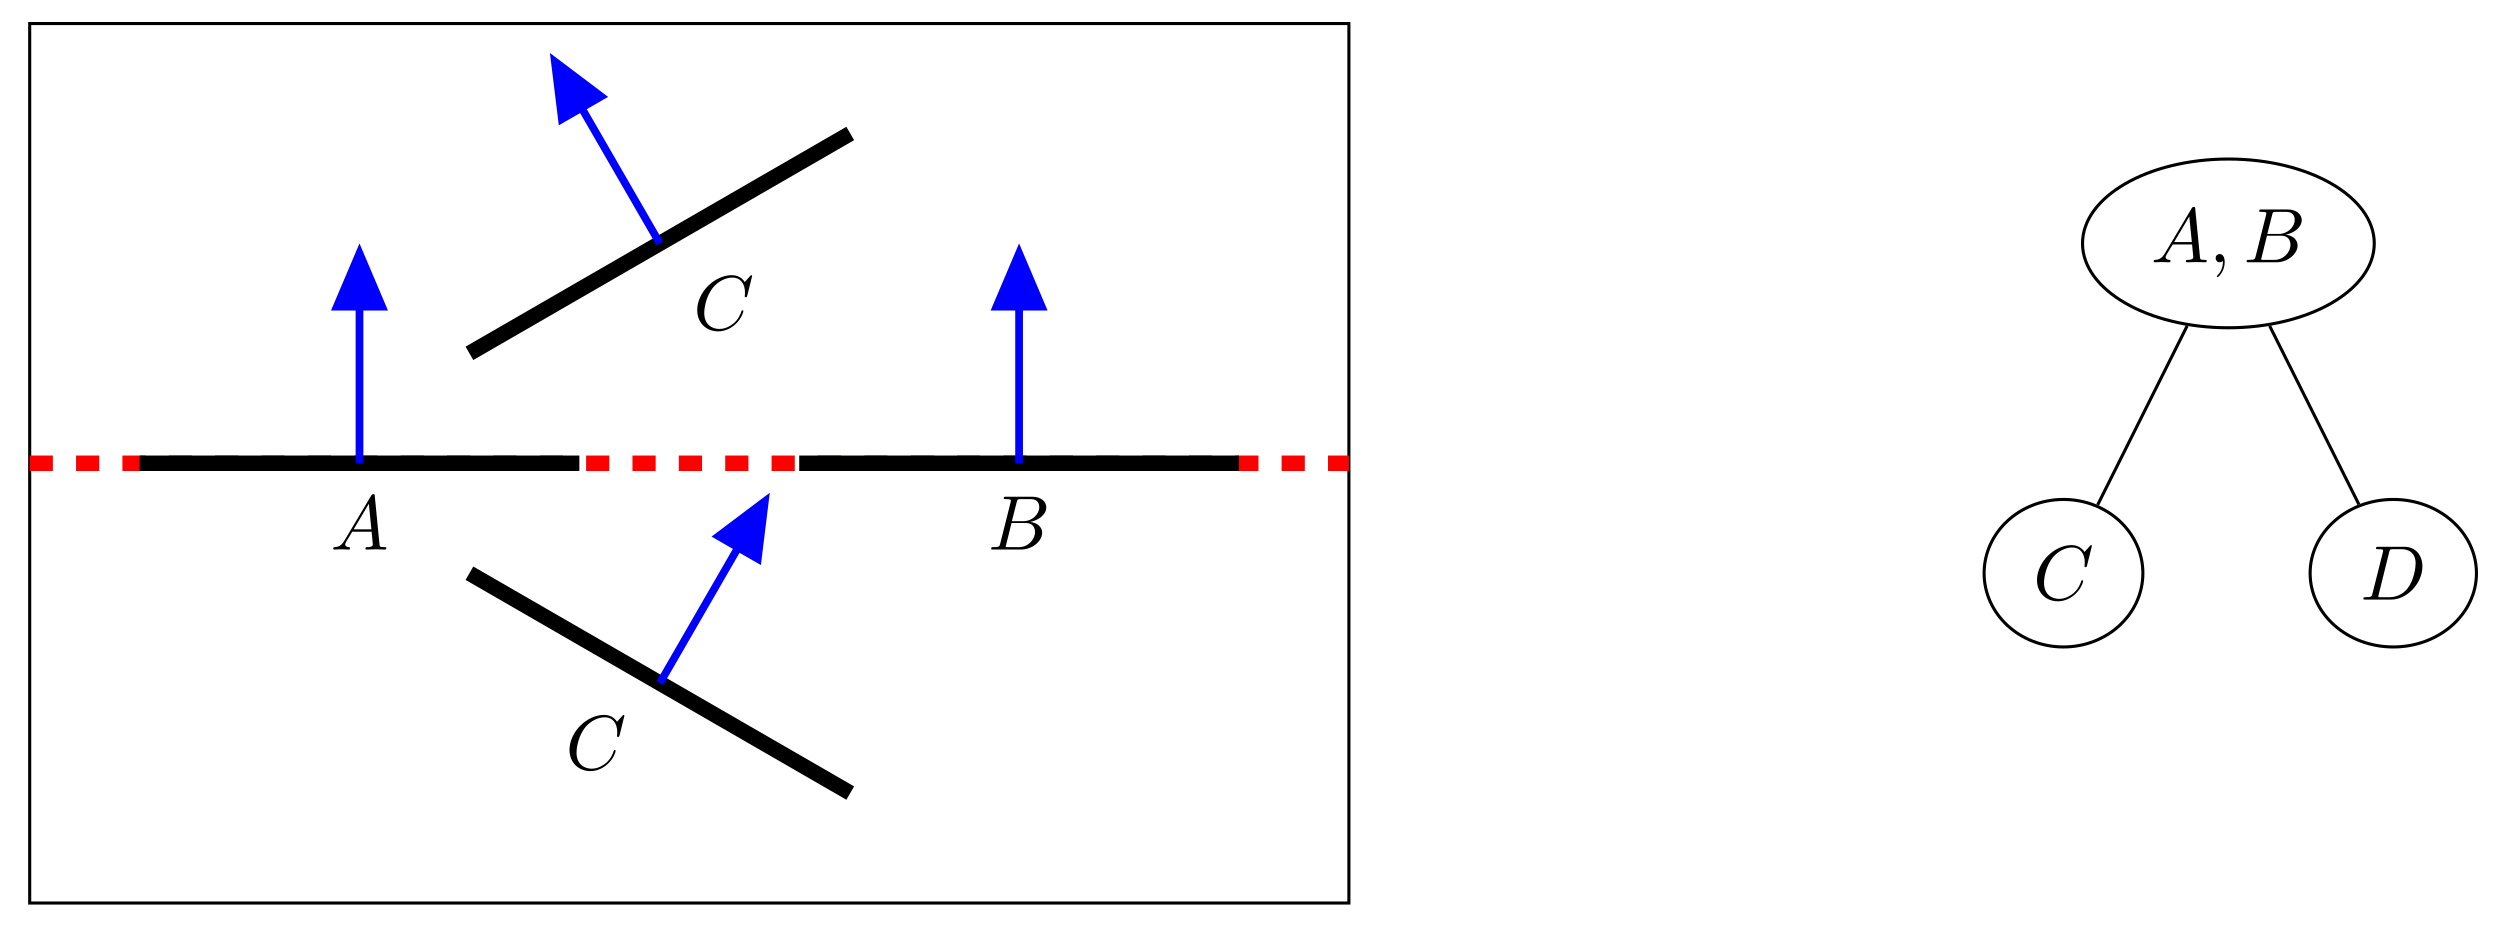
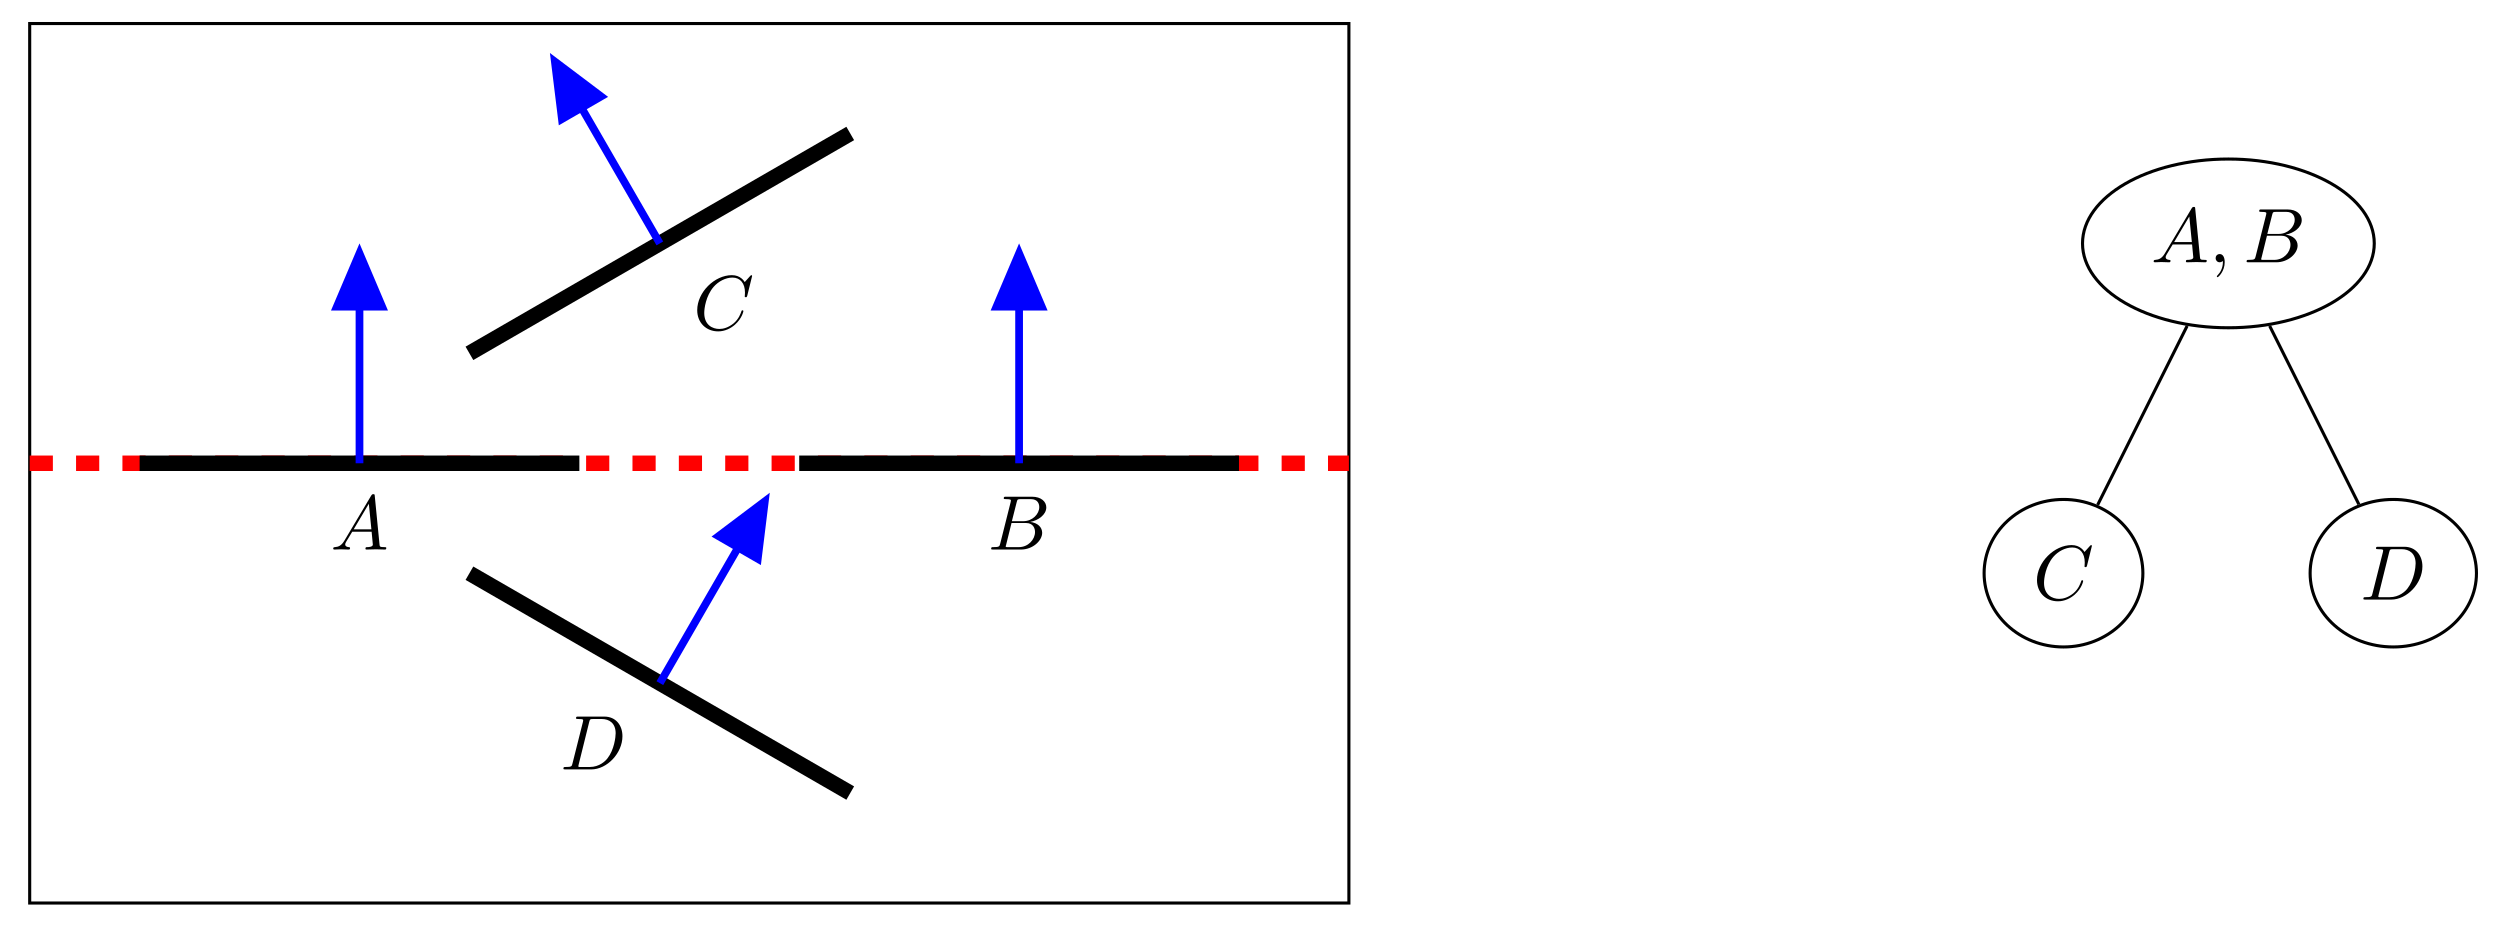
<svg xmlns="http://www.w3.org/2000/svg" xmlns:xlink="http://www.w3.org/1999/xlink" width="322.312pt" height="119.454pt" viewBox="0 0 322.312 119.454" version="1.1">
  <defs>
    <g>
      <symbol overflow="visible" id="glyph0-0">
        <path style="stroke:none;" d="" />
      </symbol>
      <symbol overflow="visible" id="glyph0-1">
        <path style="stroke:none;" d="M 1.781 -1.141 C 1.391 -0.484 1 -0.344 0.562 -0.312 C 0.438 -0.297 0.344 -0.297 0.344 -0.109 C 0.344 -0.047 0.406 0 0.484 0 C 0.75 0 1.062 -0.031 1.328 -0.031 C 1.672 -0.031 2.016 0 2.328 0 C 2.391 0 2.516 0 2.516 -0.188 C 2.516 -0.297 2.438 -0.312 2.359 -0.312 C 2.141 -0.328 1.891 -0.406 1.891 -0.656 C 1.891 -0.781 1.953 -0.891 2.031 -1.031 L 2.797 -2.297 L 5.297 -2.297 C 5.312 -2.094 5.453 -0.734 5.453 -0.641 C 5.453 -0.344 4.938 -0.312 4.734 -0.312 C 4.594 -0.312 4.5 -0.312 4.5 -0.109 C 4.5 0 4.609 0 4.641 0 C 5.047 0 5.469 -0.031 5.875 -0.031 C 6.125 -0.031 6.766 0 7.016 0 C 7.062 0 7.188 0 7.188 -0.203 C 7.188 -0.312 7.094 -0.312 6.953 -0.312 C 6.344 -0.312 6.344 -0.375 6.312 -0.672 L 5.703 -6.891 C 5.688 -7.094 5.688 -7.141 5.516 -7.141 C 5.359 -7.141 5.312 -7.062 5.25 -6.969 Z M 2.984 -2.609 L 4.938 -5.906 L 5.266 -2.609 Z M 2.984 -2.609 " />
      </symbol>
      <symbol overflow="visible" id="glyph0-2">
        <path style="stroke:none;" d="M 2.031 -0.016 C 2.031 -0.672 1.781 -1.062 1.391 -1.062 C 1.062 -1.062 0.859 -0.812 0.859 -0.531 C 0.859 -0.266 1.062 0 1.391 0 C 1.5 0 1.641 -0.047 1.734 -0.125 C 1.766 -0.156 1.781 -0.156 1.781 -0.156 C 1.797 -0.156 1.797 -0.156 1.797 -0.016 C 1.797 0.734 1.453 1.328 1.125 1.656 C 1.016 1.766 1.016 1.781 1.016 1.812 C 1.016 1.891 1.062 1.922 1.109 1.922 C 1.219 1.922 2.031 1.156 2.031 -0.016 Z M 2.031 -0.016 " />
      </symbol>
      <symbol overflow="visible" id="glyph0-3">
        <path style="stroke:none;" d="M 1.594 -0.781 C 1.5 -0.391 1.469 -0.312 0.688 -0.312 C 0.516 -0.312 0.422 -0.312 0.422 -0.109 C 0.422 0 0.516 0 0.688 0 L 4.25 0 C 5.828 0 7 -1.172 7 -2.156 C 7 -2.875 6.422 -3.453 5.453 -3.562 C 6.484 -3.75 7.531 -4.484 7.531 -5.438 C 7.531 -6.172 6.875 -6.812 5.688 -6.812 L 2.328 -6.812 C 2.141 -6.812 2.047 -6.812 2.047 -6.609 C 2.047 -6.5 2.141 -6.5 2.328 -6.5 C 2.344 -6.5 2.531 -6.5 2.703 -6.484 C 2.875 -6.453 2.969 -6.453 2.969 -6.312 C 2.969 -6.281 2.953 -6.25 2.938 -6.125 Z M 3.094 -3.656 L 3.719 -6.125 C 3.812 -6.469 3.828 -6.5 4.25 -6.5 L 5.547 -6.5 C 6.422 -6.5 6.625 -5.906 6.625 -5.469 C 6.625 -4.594 5.766 -3.656 4.562 -3.656 Z M 2.656 -0.312 C 2.516 -0.312 2.5 -0.312 2.438 -0.312 C 2.328 -0.328 2.297 -0.344 2.297 -0.422 C 2.297 -0.453 2.297 -0.469 2.359 -0.641 L 3.047 -3.422 L 4.922 -3.422 C 5.875 -3.422 6.078 -2.688 6.078 -2.266 C 6.078 -1.281 5.188 -0.312 4 -0.312 Z M 2.656 -0.312 " />
      </symbol>
      <symbol overflow="visible" id="glyph0-4">
        <path style="stroke:none;" d="M 7.578 -6.922 C 7.578 -6.953 7.562 -7.031 7.469 -7.031 C 7.438 -7.031 7.422 -7.016 7.312 -6.906 L 6.625 -6.141 C 6.531 -6.281 6.078 -7.031 4.969 -7.031 C 2.734 -7.031 0.5 -4.828 0.5 -2.516 C 0.5 -0.875 1.672 0.219 3.203 0.219 C 4.062 0.219 4.828 -0.172 5.359 -0.641 C 6.281 -1.453 6.453 -2.359 6.453 -2.391 C 6.453 -2.5 6.344 -2.5 6.328 -2.5 C 6.266 -2.5 6.219 -2.469 6.203 -2.391 C 6.109 -2.109 5.875 -1.391 5.188 -0.812 C 4.5 -0.266 3.875 -0.094 3.359 -0.094 C 2.469 -0.094 1.406 -0.609 1.406 -2.156 C 1.406 -2.734 1.609 -4.344 2.609 -5.516 C 3.219 -6.219 4.156 -6.719 5.047 -6.719 C 6.062 -6.719 6.656 -5.953 6.656 -4.797 C 6.656 -4.391 6.625 -4.391 6.625 -4.281 C 6.625 -4.188 6.734 -4.188 6.766 -4.188 C 6.891 -4.188 6.891 -4.203 6.953 -4.391 Z M 7.578 -6.922 " />
      </symbol>
      <symbol overflow="visible" id="glyph0-5">
        <path style="stroke:none;" d="M 1.578 -0.781 C 1.484 -0.391 1.469 -0.312 0.672 -0.312 C 0.516 -0.312 0.406 -0.312 0.406 -0.125 C 0.406 0 0.484 0 0.672 0 L 3.984 0 C 6.047 0 8.016 -2.109 8.016 -4.281 C 8.016 -5.688 7.172 -6.812 5.672 -6.812 L 2.328 -6.812 C 2.141 -6.812 2.031 -6.812 2.031 -6.625 C 2.031 -6.5 2.109 -6.5 2.312 -6.5 C 2.438 -6.5 2.625 -6.484 2.734 -6.484 C 2.906 -6.453 2.953 -6.438 2.953 -6.312 C 2.953 -6.281 2.953 -6.25 2.922 -6.125 Z M 3.734 -6.125 C 3.828 -6.469 3.844 -6.5 4.281 -6.5 L 5.344 -6.5 C 6.312 -6.5 7.141 -5.969 7.141 -4.656 C 7.141 -4.172 6.953 -2.531 6.094 -1.438 C 5.812 -1.062 5.031 -0.312 3.797 -0.312 L 2.672 -0.312 C 2.531 -0.312 2.516 -0.312 2.453 -0.312 C 2.359 -0.328 2.328 -0.344 2.328 -0.422 C 2.328 -0.453 2.328 -0.469 2.375 -0.641 Z M 3.734 -6.125 " />
      </symbol>
    </g>
    <clipPath id="clip1">
      <path d="M 292 58 L 322.312 58 L 322.312 90 L 292 90 Z M 292 58 " />
    </clipPath>
    <clipPath id="clip2">
      <path d="M 32 45 L 138 45 L 138 119.453 L 32 119.453 Z M 32 45 " />
    </clipPath>
  </defs>
  <g id="surface1">
    <path style="fill:none;stroke-width:0.399;stroke-linecap:butt;stroke-linejoin:miter;stroke:rgb(0%,0%,0%);stroke-opacity:1;stroke-miterlimit:10;" d="M 18.807 -0.002 C 18.807 6.01 10.385 10.877 0.002 10.877 C -10.385 10.877 -18.807 6.01 -18.807 -0.002 C -18.807 -6.01 -10.385 -10.877 0.002 -10.877 C 10.385 -10.877 18.807 -6.01 18.807 -0.002 Z M 18.807 -0.002 " transform="matrix(1,0,0,-1,287.295,31.381)" />
    <g style="fill:rgb(0%,0%,0%);fill-opacity:1;">
      <use xlink:href="#glyph0-1" x="277.317" y="33.816" />
      <use xlink:href="#glyph0-2" x="284.789" y="33.816" />
    </g>
    <g style="fill:rgb(0%,0%,0%);fill-opacity:1;">
      <use xlink:href="#glyph0-3" x="289.22" y="33.816" />
    </g>
    <path style="fill:none;stroke-width:0.399;stroke-linecap:butt;stroke-linejoin:miter;stroke:rgb(0%,0%,0%);stroke-opacity:1;stroke-miterlimit:10;" d="M -11.025 -42.521 C -11.025 -37.267 -15.607 -33.01 -21.26 -33.01 C -26.912 -33.01 -31.494 -37.267 -31.494 -42.521 C -31.494 -47.771 -26.912 -52.029 -21.26 -52.029 C -15.607 -52.029 -11.025 -47.771 -11.025 -42.521 Z M -11.025 -42.521 " transform="matrix(1,0,0,-1,287.295,31.381)" />
    <g style="fill:rgb(0%,0%,0%);fill-opacity:1;">
      <use xlink:href="#glyph0-4" x="262.119" y="77.304" />
    </g>
    <path style="fill:none;stroke-width:0.399;stroke-linecap:butt;stroke-linejoin:miter;stroke:rgb(0%,0%,0%);stroke-opacity:1;stroke-miterlimit:10;" d="M -5.318 -10.635 L -16.858 -33.717 " transform="matrix(1,0,0,-1,287.295,31.381)" />
    <g clip-path="url(#clip1)" clip-rule="nonzero">
      <path style="fill:none;stroke-width:0.399;stroke-linecap:butt;stroke-linejoin:miter;stroke:rgb(0%,0%,0%);stroke-opacity:1;stroke-miterlimit:10;" d="M 31.982 -42.521 C 31.982 -37.267 27.182 -33.01 21.26 -33.01 C 15.338 -33.01 10.537 -37.267 10.537 -42.521 C 10.537 -47.771 15.338 -52.029 21.26 -52.029 C 27.182 -52.029 31.982 -47.771 31.982 -42.521 Z M 31.982 -42.521 " transform="matrix(1,0,0,-1,287.295,31.381)" />
    </g>
    <g style="fill:rgb(0%,0%,0%);fill-opacity:1;">
      <use xlink:href="#glyph0-5" x="304.293" y="77.304" />
    </g>
    <path style="fill:none;stroke-width:0.399;stroke-linecap:butt;stroke-linejoin:miter;stroke:rgb(0%,0%,0%);stroke-opacity:1;stroke-miterlimit:10;" d="M 5.318 -10.635 L 16.826 -33.65 " transform="matrix(1,0,0,-1,287.295,31.381)" />
    <path style="fill:none;stroke-width:0.399;stroke-linecap:butt;stroke-linejoin:miter;stroke:rgb(0%,0%,0%);stroke-opacity:1;stroke-miterlimit:10;" d="M -283.467 -85.041 L -283.467 28.346 L -113.389 28.346 L -113.389 -85.041 Z M -283.467 -85.041 " transform="matrix(1,0,0,-1,287.295,31.381)" />
    <path style="fill:none;stroke-width:1.993;stroke-linecap:butt;stroke-linejoin:miter;stroke:rgb(100%,0%,0%);stroke-opacity:1;stroke-dasharray:2.989,2.989;stroke-miterlimit:10;" d="M -283.467 -28.346 L -113.389 -28.346 " transform="matrix(1,0,0,-1,287.295,31.381)" />
    <path style="fill:none;stroke-width:1.993;stroke-linecap:butt;stroke-linejoin:miter;stroke:rgb(0%,0%,0%);stroke-opacity:1;stroke-miterlimit:10;" d="M -269.295 -28.346 L -212.6 -28.346 " transform="matrix(1,0,0,-1,287.295,31.381)" />
    <g style="fill:rgb(0%,0%,0%);fill-opacity:1;">
      <use xlink:href="#glyph0-1" x="42.615" y="70.851" />
    </g>
    <path style="fill:none;stroke-width:1.993;stroke-linecap:butt;stroke-linejoin:miter;stroke:rgb(0%,0%,0%);stroke-opacity:1;stroke-miterlimit:10;" d="M -184.256 -28.346 L -127.561 -28.346 " transform="matrix(1,0,0,-1,287.295,31.381)" />
    <g style="fill:rgb(0%,0%,0%);fill-opacity:1;">
      <use xlink:href="#glyph0-3" x="127.362" y="70.851" />
    </g>
    <path style="fill:none;stroke-width:1.993;stroke-linecap:butt;stroke-linejoin:miter;stroke:rgb(0%,0%,0%);stroke-opacity:1;stroke-miterlimit:10;" d="M -226.775 -14.174 L -177.678 14.174 " transform="matrix(1,0,0,-1,287.295,31.381)" />
    <g style="fill:rgb(0%,0%,0%);fill-opacity:1;">
      <use xlink:href="#glyph0-4" x="89.389" y="42.505" />
    </g>
    <g clip-path="url(#clip2)" clip-rule="nonzero">
      <path style="fill:none;stroke-width:1.993;stroke-linecap:butt;stroke-linejoin:miter;stroke:rgb(0%,0%,0%);stroke-opacity:1;stroke-miterlimit:10;" d="M -226.775 -42.521 L -177.678 -70.865 " transform="matrix(1,0,0,-1,287.295,31.381)" />
    </g>
    <g style="fill:rgb(0%,0%,0%);fill-opacity:1;">
-       <use xlink:href="#glyph0-4" x="72.923" y="99.197" />
+       <use xlink:href="#glyph0-5" x="72.232" y="99.197" />
    </g>
    <path style="fill:none;stroke-width:0.996;stroke-linecap:butt;stroke-linejoin:miter;stroke:rgb(0%,0%,100%);stroke-opacity:1;stroke-miterlimit:10;" d="M -240.947 -28.346 L -240.947 -1.65 " transform="matrix(1,0,0,-1,287.295,31.381)" />
    <path style="fill-rule:nonzero;fill:rgb(0%,0%,100%);fill-opacity:1;stroke-width:0.996;stroke-linecap:butt;stroke-linejoin:miter;stroke:rgb(0%,0%,100%);stroke-opacity:1;stroke-miterlimit:10;" d="M -6.505 2.921 L 0.374 -0.001 L -6.505 -2.919 Z M -6.505 2.921 " transform="matrix(0,-1,-1,0,46.34711,33.02983)" />
    <path style="fill:none;stroke-width:0.996;stroke-linecap:butt;stroke-linejoin:miter;stroke:rgb(0%,0%,100%);stroke-opacity:1;stroke-miterlimit:10;" d="M -155.908 -28.346 L -155.908 -1.65 " transform="matrix(1,0,0,-1,287.295,31.381)" />
    <path style="fill-rule:nonzero;fill:rgb(0%,0%,100%);fill-opacity:1;stroke-width:0.996;stroke-linecap:butt;stroke-linejoin:miter;stroke:rgb(0%,0%,100%);stroke-opacity:1;stroke-miterlimit:10;" d="M -6.505 2.919 L 0.374 0.001 L -6.505 -2.921 Z M -6.505 2.919 " transform="matrix(0,-1,-1,0,131.3875,33.02983)" />
    <path style="fill:none;stroke-width:0.996;stroke-linecap:butt;stroke-linejoin:miter;stroke:rgb(0%,0%,100%);stroke-opacity:1;stroke-miterlimit:10;" d="M -202.225 -0.002 L -215.576 23.119 " transform="matrix(1,0,0,-1,287.295,31.381)" />
    <path style="fill-rule:nonzero;fill:rgb(0%,0%,100%);fill-opacity:1;stroke-width:0.996;stroke-linecap:butt;stroke-linejoin:miter;stroke:rgb(0%,0%,100%);stroke-opacity:1;stroke-miterlimit:10;" d="M -6.504 2.918 L 0.372 -0.001 L -6.504 -2.918 Z M -6.504 2.918 " transform="matrix(-0.49998,-0.86601,-0.86601,0.49998,71.72064,8.25983)" />
    <path style="fill:none;stroke-width:0.996;stroke-linecap:butt;stroke-linejoin:miter;stroke:rgb(0%,0%,100%);stroke-opacity:1;stroke-miterlimit:10;" d="M -202.225 -56.693 L -188.877 -33.572 " transform="matrix(1,0,0,-1,287.295,31.381)" />
    <path style="fill-rule:nonzero;fill:rgb(0%,0%,100%);fill-opacity:1;stroke-width:0.996;stroke-linecap:butt;stroke-linejoin:miter;stroke:rgb(0%,0%,100%);stroke-opacity:1;stroke-miterlimit:10;" d="M -6.504 2.922 L 0.374 0 L -6.505 -2.92 Z M -6.504 2.922 " transform="matrix(0.49998,-0.86601,-0.86601,-0.49998,98.41864,64.95342)" />
  </g>
</svg>
